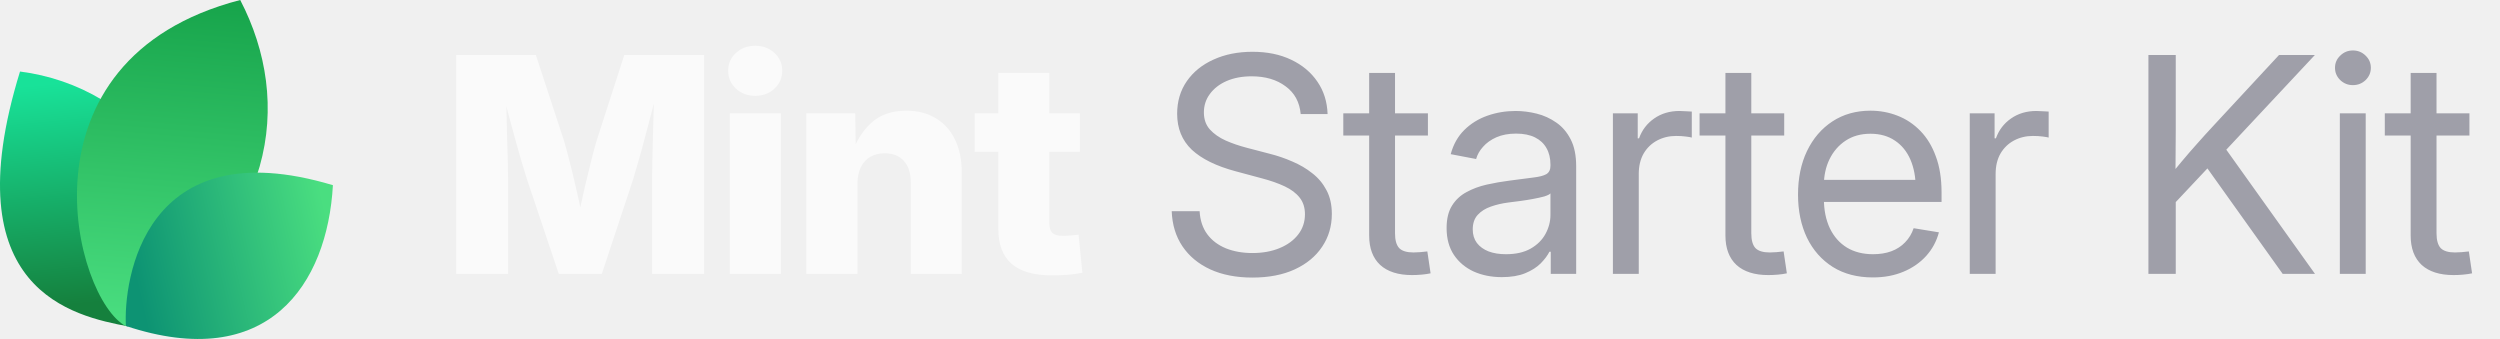
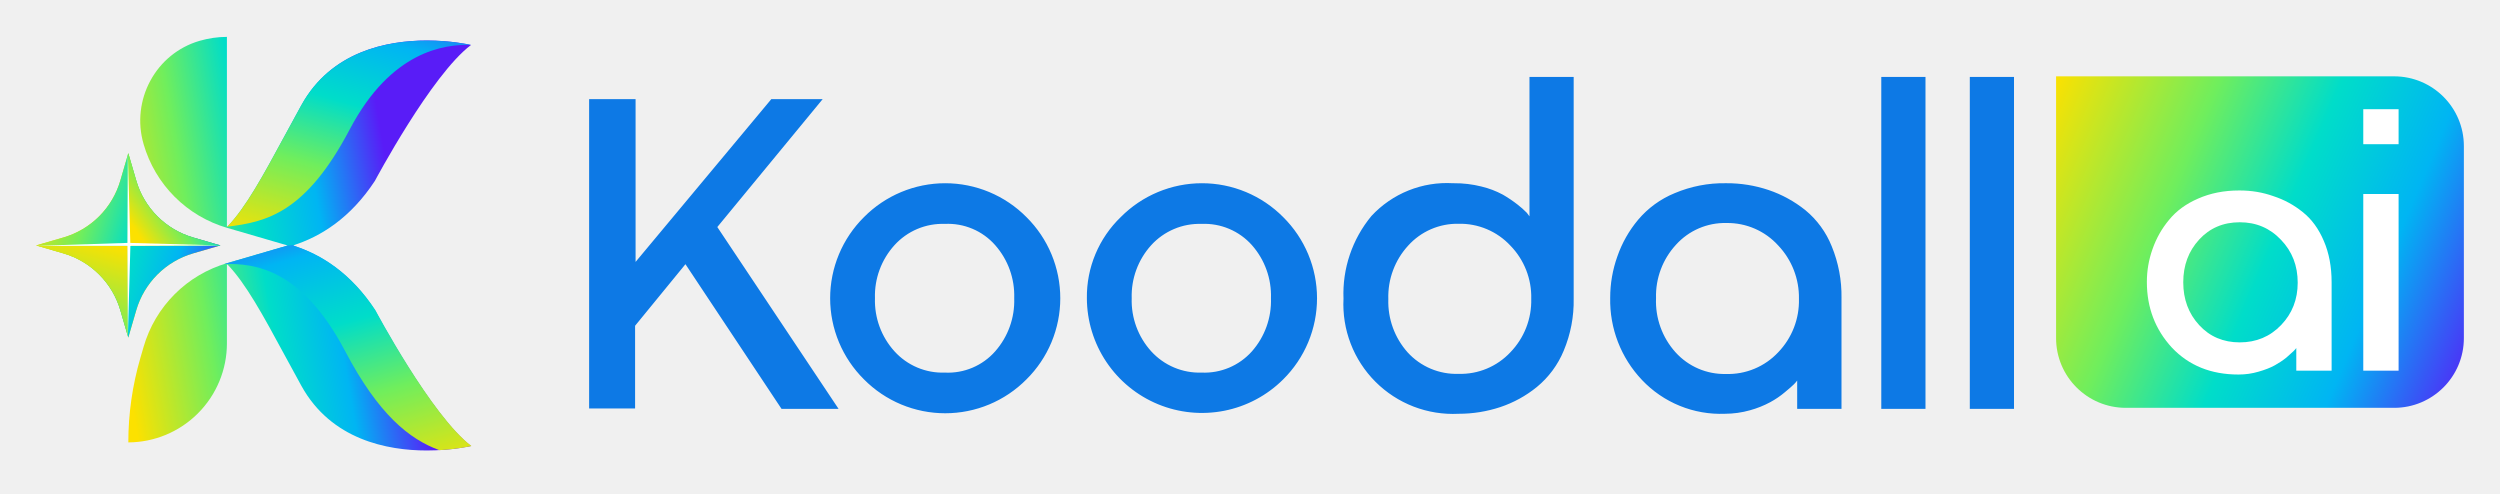
- <svg xmlns="http://www.w3.org/2000/svg" width="177" height="24" viewBox="0 0 177 24" fill="none">
-   <path d="M9.061 23.108C5.268 22.377 -3.391 20.627 1.417 5.064C9.634 6.099 16.973 14.064 9.061 23.108Z" fill="url(#paint0_linear_17557_2145)" />
-   <path d="M8.919 23.094C5.276 21.222 0.784 4.209 17.007 0C20.757 7.193 19.621 16.545 8.919 23.094Z" fill="url(#paint1_linear_17557_2145)" />
-   <path d="M8.914 23.079C8.735 19.882 10.159 9.085 23.57 13.111C23.181 20.123 18.984 26.418 8.914 23.079Z" fill="url(#paint2_linear_17557_2145)" />
-   <path d="M32.301 19.392V3.894H37.938L39.925 9.948C40.036 10.315 40.164 10.787 40.31 11.362C40.462 11.938 40.611 12.552 40.757 13.204C40.91 13.855 41.048 14.483 41.173 15.086C41.305 15.682 41.412 16.192 41.495 16.615H40.695C40.771 16.192 40.871 15.682 40.996 15.086C41.128 14.49 41.267 13.866 41.412 13.214C41.565 12.562 41.714 11.948 41.86 11.373C42.005 10.79 42.133 10.315 42.244 9.948L44.2 3.894H49.848V19.392H46.166V12.704C46.166 12.357 46.173 11.917 46.187 11.383C46.2 10.849 46.214 10.27 46.228 9.646C46.249 9.022 46.266 8.391 46.28 7.753C46.301 7.115 46.311 6.519 46.311 5.964H46.623C46.485 6.561 46.332 7.181 46.166 7.826C45.999 8.471 45.833 9.102 45.666 9.719C45.507 10.336 45.351 10.901 45.198 11.414C45.053 11.928 44.928 12.357 44.824 12.704L42.608 19.392H39.561L37.314 12.704C37.203 12.357 37.072 11.928 36.919 11.414C36.773 10.901 36.614 10.34 36.441 9.729C36.274 9.112 36.104 8.481 35.931 7.836C35.764 7.192 35.608 6.567 35.463 5.964H35.827C35.834 6.512 35.844 7.105 35.858 7.743C35.872 8.374 35.886 9.005 35.9 9.636C35.92 10.26 35.938 10.839 35.952 11.373C35.965 11.907 35.972 12.351 35.972 12.704V19.392H32.301ZM51.668 19.392V8.024H55.288V19.392H51.668ZM53.468 6.786C52.927 6.786 52.473 6.616 52.105 6.276C51.738 5.93 51.554 5.507 51.554 5.007C51.554 4.508 51.738 4.088 52.105 3.749C52.473 3.409 52.927 3.239 53.468 3.239C54.009 3.239 54.463 3.409 54.83 3.749C55.198 4.082 55.382 4.501 55.382 5.007C55.382 5.507 55.198 5.93 54.83 6.276C54.463 6.616 54.009 6.786 53.468 6.786ZM60.708 13.027V19.392H57.088V8.024H60.551L60.593 10.967H60.281C60.593 10.024 61.061 9.268 61.685 8.7C62.309 8.124 63.138 7.836 64.171 7.836C64.975 7.836 65.672 8.017 66.262 8.377C66.851 8.731 67.302 9.234 67.614 9.885C67.933 10.537 68.092 11.307 68.092 12.194V19.392H64.483V12.912C64.483 12.26 64.32 11.754 63.994 11.394C63.675 11.033 63.221 10.853 62.632 10.853C62.25 10.853 61.914 10.936 61.623 11.102C61.332 11.269 61.106 11.515 60.947 11.841C60.787 12.16 60.708 12.555 60.708 13.027ZM76.456 8.024V10.749H69.008V8.024H76.456ZM70.683 5.163H74.292V15.783C74.292 16.102 74.361 16.334 74.5 16.48C74.646 16.625 74.899 16.698 75.259 16.698C75.405 16.698 75.596 16.688 75.831 16.667C76.074 16.646 76.251 16.629 76.362 16.615L76.632 19.309C76.313 19.378 75.963 19.427 75.582 19.455C75.207 19.482 74.836 19.496 74.469 19.496C73.2 19.496 72.25 19.222 71.619 18.674C70.995 18.127 70.683 17.308 70.683 16.22V5.163Z" fill="#FAFAFA" />
-   <path d="M88.667 19.652C87.523 19.652 86.528 19.458 85.682 19.07C84.843 18.681 84.188 18.137 83.716 17.437C83.245 16.736 82.992 15.908 82.957 14.951H84.933C84.968 15.596 85.148 16.14 85.474 16.584C85.8 17.021 86.24 17.354 86.795 17.582C87.35 17.804 87.974 17.915 88.667 17.915C89.388 17.915 90.026 17.801 90.581 17.572C91.143 17.343 91.583 17.024 91.902 16.615C92.228 16.199 92.391 15.717 92.391 15.169C92.391 14.698 92.266 14.306 92.017 13.994C91.767 13.675 91.413 13.408 90.956 13.193C90.498 12.978 89.954 12.787 89.323 12.621L87.502 12.132C86.123 11.765 85.082 11.255 84.382 10.603C83.689 9.944 83.342 9.095 83.342 8.055C83.342 7.174 83.571 6.404 84.028 5.746C84.486 5.087 85.117 4.577 85.921 4.217C86.726 3.849 87.645 3.666 88.678 3.666C89.718 3.666 90.63 3.853 91.413 4.227C92.204 4.602 92.824 5.122 93.275 5.787C93.726 6.446 93.965 7.209 93.993 8.076H92.089C92.013 7.23 91.656 6.574 91.018 6.11C90.387 5.638 89.586 5.403 88.615 5.403C87.95 5.403 87.36 5.513 86.847 5.735C86.341 5.957 85.946 6.262 85.661 6.651C85.377 7.032 85.235 7.469 85.235 7.961C85.235 8.447 85.377 8.849 85.661 9.168C85.946 9.48 86.317 9.74 86.774 9.948C87.232 10.149 87.724 10.319 88.251 10.457L89.884 10.884C90.439 11.023 90.977 11.206 91.496 11.435C92.023 11.657 92.495 11.934 92.911 12.267C93.334 12.593 93.67 12.995 93.92 13.474C94.17 13.945 94.294 14.504 94.294 15.149C94.294 16.015 94.066 16.788 93.608 17.468C93.157 18.148 92.512 18.681 91.673 19.07C90.834 19.458 89.832 19.652 88.667 19.652ZM101.097 8.024V9.594H95.106V8.024H101.097ZM96.937 5.163H98.767V16.521C98.767 17 98.865 17.347 99.059 17.562C99.26 17.77 99.6 17.874 100.078 17.874C100.21 17.874 100.366 17.867 100.546 17.853C100.733 17.832 100.903 17.815 101.056 17.801L101.285 19.351C101.097 19.392 100.886 19.423 100.65 19.444C100.414 19.465 100.189 19.475 99.974 19.475C98.996 19.475 98.244 19.236 97.717 18.758C97.197 18.272 96.937 17.579 96.937 16.677V5.163ZM106.33 19.621C105.595 19.621 104.932 19.489 104.343 19.226C103.754 18.955 103.285 18.564 102.939 18.05C102.592 17.53 102.419 16.896 102.419 16.147C102.419 15.495 102.547 14.965 102.804 14.556C103.06 14.146 103.403 13.828 103.833 13.599C104.263 13.363 104.742 13.186 105.269 13.068C105.796 12.95 106.333 12.857 106.881 12.787C107.574 12.69 108.132 12.617 108.555 12.569C108.978 12.52 109.287 12.441 109.481 12.33C109.675 12.212 109.772 12.014 109.772 11.737V11.654C109.772 11.203 109.679 10.815 109.492 10.489C109.311 10.163 109.041 9.91 108.68 9.729C108.32 9.549 107.872 9.459 107.338 9.459C106.805 9.459 106.34 9.546 105.945 9.719C105.556 9.892 105.241 10.118 104.998 10.395C104.755 10.665 104.593 10.953 104.509 11.258L102.71 10.915C102.897 10.222 103.22 9.65 103.677 9.199C104.135 8.748 104.679 8.412 105.31 8.19C105.941 7.968 106.607 7.857 107.307 7.857C107.8 7.857 108.295 7.92 108.795 8.044C109.301 8.169 109.765 8.381 110.188 8.679C110.611 8.97 110.951 9.369 111.208 9.875C111.464 10.374 111.593 11.005 111.593 11.768V19.392H109.793V17.822H109.7C109.568 18.085 109.363 18.359 109.086 18.643C108.809 18.921 108.444 19.153 107.994 19.34C107.543 19.527 106.988 19.621 106.33 19.621ZM106.621 17.998C107.321 17.998 107.904 17.867 108.368 17.603C108.84 17.333 109.19 16.986 109.419 16.563C109.654 16.133 109.772 15.682 109.772 15.211V13.692C109.703 13.769 109.554 13.841 109.325 13.911C109.096 13.973 108.829 14.032 108.524 14.088C108.226 14.143 107.921 14.192 107.609 14.233C107.304 14.275 107.033 14.309 106.798 14.337C106.354 14.393 105.938 14.49 105.549 14.628C105.168 14.76 104.86 14.954 104.624 15.211C104.388 15.467 104.27 15.811 104.27 16.241C104.27 16.615 104.367 16.934 104.561 17.198C104.762 17.461 105.04 17.662 105.393 17.801C105.747 17.933 106.156 17.998 106.621 17.998ZM114.193 19.392V8.024H115.951V9.792H116.045C116.253 9.209 116.61 8.741 117.116 8.388C117.622 8.034 118.219 7.857 118.905 7.857C119.058 7.857 119.217 7.864 119.384 7.878C119.55 7.885 119.682 7.892 119.779 7.899V9.74C119.716 9.719 119.578 9.695 119.363 9.667C119.155 9.639 118.922 9.625 118.666 9.625C118.174 9.625 117.726 9.733 117.324 9.948C116.922 10.163 116.603 10.471 116.367 10.874C116.138 11.276 116.024 11.758 116.024 12.319V19.392H114.193ZM126.322 8.024V9.594H120.33V8.024H126.322ZM122.161 5.163H123.992V16.521C123.992 17 124.089 17.347 124.283 17.562C124.484 17.77 124.824 17.874 125.302 17.874C125.434 17.874 125.59 17.867 125.77 17.853C125.958 17.832 126.127 17.815 126.28 17.801L126.509 19.351C126.322 19.392 126.11 19.423 125.874 19.444C125.639 19.465 125.413 19.475 125.198 19.475C124.221 19.475 123.468 19.236 122.941 18.758C122.421 18.272 122.161 17.579 122.161 16.677V5.163ZM132.604 19.642C131.502 19.642 130.555 19.396 129.765 18.903C128.974 18.404 128.364 17.714 127.934 16.834C127.511 15.946 127.3 14.927 127.3 13.775C127.3 12.611 127.511 11.584 127.934 10.697C128.364 9.802 128.964 9.102 129.734 8.596C130.51 8.089 131.408 7.836 132.428 7.836C133.1 7.836 133.738 7.954 134.341 8.19C134.952 8.426 135.489 8.783 135.954 9.261C136.425 9.74 136.793 10.343 137.056 11.071C137.327 11.792 137.462 12.645 137.462 13.63V14.296H128.433V12.735H136.463L135.631 13.297C135.631 12.541 135.506 11.876 135.257 11.3C135.007 10.725 134.643 10.277 134.165 9.958C133.686 9.632 133.107 9.469 132.428 9.469C131.748 9.469 131.162 9.632 130.67 9.958C130.177 10.284 129.796 10.725 129.526 11.279C129.262 11.827 129.13 12.441 129.13 13.12V14.046C129.13 14.864 129.273 15.572 129.557 16.168C129.841 16.757 130.243 17.211 130.763 17.53C131.283 17.842 131.901 17.998 132.615 17.998C133.093 17.998 133.523 17.929 133.905 17.79C134.293 17.645 134.619 17.433 134.882 17.156C135.153 16.879 135.354 16.546 135.486 16.157L137.275 16.449C137.108 17.08 136.81 17.634 136.38 18.113C135.95 18.591 135.413 18.966 134.768 19.236C134.123 19.507 133.402 19.642 132.604 19.642ZM139.459 19.392V8.024H141.217V9.792H141.311C141.519 9.209 141.876 8.741 142.382 8.388C142.888 8.034 143.485 7.857 144.171 7.857C144.324 7.857 144.483 7.864 144.649 7.878C144.816 7.885 144.948 7.892 145.045 7.899V9.74C144.982 9.719 144.844 9.695 144.629 9.667C144.421 9.639 144.188 9.625 143.932 9.625C143.439 9.625 142.992 9.733 142.59 9.948C142.188 10.163 141.869 10.471 141.633 10.874C141.404 11.276 141.29 11.758 141.29 12.319V19.392H139.459ZM153.429 14.961V12.715C153.783 12.257 154.136 11.82 154.49 11.404C154.844 10.981 155.204 10.565 155.572 10.156C155.939 9.74 156.314 9.327 156.695 8.918L161.355 3.894H163.893L157.277 10.967H157.184L153.429 14.961ZM152.108 19.392V3.894H154.043V9.241L154.022 12.559L154.043 13.505V19.392H152.108ZM161.615 19.392L155.967 11.477L157.173 9.969L163.903 19.392H161.615ZM165.661 19.392V8.024H167.492V19.392H165.661ZM166.587 6.027C166.24 6.027 165.942 5.909 165.692 5.673C165.443 5.43 165.318 5.139 165.318 4.799C165.318 4.459 165.443 4.172 165.692 3.936C165.942 3.693 166.24 3.572 166.587 3.572C166.934 3.572 167.232 3.693 167.482 3.936C167.731 4.172 167.856 4.459 167.856 4.799C167.856 5.139 167.731 5.43 167.482 5.673C167.232 5.909 166.934 6.027 166.587 6.027ZM174.836 8.024V9.594H168.844V8.024H174.836ZM170.675 5.163H172.506V16.521C172.506 17 172.603 17.347 172.797 17.562C172.998 17.77 173.338 17.874 173.816 17.874C173.948 17.874 174.104 17.867 174.284 17.853C174.472 17.832 174.641 17.815 174.794 17.801L175.023 19.351C174.836 19.392 174.624 19.423 174.388 19.444C174.153 19.465 173.927 19.475 173.712 19.475C172.735 19.475 171.982 19.236 171.455 18.758C170.935 18.272 170.675 17.579 170.675 16.677V5.163Z" fill="#9F9FA9" />
-   <defs>
-     <linearGradient id="paint0_linear_17557_2145" x1="3.776" y1="5.916" x2="5.232" y2="21.559" gradientUnits="userSpaceOnUse">
-       <stop stop-color="#18E299" />
-       <stop offset="1" stop-color="#15803D" />
-     </linearGradient>
-     <linearGradient id="paint1_linear_17557_2145" x1="12.171" y1="-0.718" x2="10.19" y2="22.983" gradientUnits="userSpaceOnUse">
-       <stop stop-color="#16A34A" />
-       <stop offset="1" stop-color="#4ADE80" />
-     </linearGradient>
-     <linearGradient id="paint2_linear_17557_2145" x1="23.133" y1="15.353" x2="9.338" y2="18.52" gradientUnits="userSpaceOnUse">
-       <stop stop-color="#4ADE80" />
-       <stop offset="1" stop-color="#0D9373" />
-     </linearGradient>
+ <svg xmlns="http://www.w3.org/2000/svg" viewBox="310.01 418.777 770.088 152.103" id="svg2" version="1.1" style="max-height: 500px" width="770.088" height="152.103">
+   <defs id="defs6">
+     <clipPath id="clipPath16" clipPathUnits="userSpaceOnUse">
+       <path id="path14" d="m 260.306,384.961 c -0.909,-3.12 -2.589,-5.958 -4.886,-8.256 v 0 c -2.297,-2.297 -5.136,-3.977 -8.255,-4.886 v 0 l -6.312,-1.839 6.312,-1.839 c 3.119,-0.908 5.958,-2.589 8.255,-4.886 v 0 c 2.297,-2.297 3.978,-5.136 4.886,-8.254 v 0 l 1.839,-6.313 1.839,6.313 c 0.908,3.118 2.589,5.957 4.886,8.254 v 0 c 2.296,2.297 5.136,3.978 8.254,4.886 v 0 l 6.313,1.839 -6.313,1.839 c -3.118,0.909 -5.958,2.589 -8.254,4.886 v 0 c -2.297,2.298 -3.977,5.136 -4.886,8.256 v 0 l -1.839,6.311 z" />
+     </clipPath>
+     <linearGradient id="linearGradient46" spreadMethod="pad" gradientTransform="matrix(52.58242,-14.7595,14.7595,52.58242,236.434,377.1971)" gradientUnits="userSpaceOnUse" y2="0" x2="1" y1="0" x1="0">
+       <stop id="stop34" offset="0" style="stop-opacity:1;stop-color:#fce100" />
+       <stop id="stop36" offset="0.286" style="stop-opacity:1;stop-color:#6fee5d" />
+       <stop id="stop38" offset="0.498" style="stop-opacity:1;stop-color:#00ddc9" />
+       <stop id="stop40" offset="0.708" style="stop-opacity:1;stop-color:#00b5f3" />
+       <stop id="stop42" offset="0.952" style="stop-opacity:1;stop-color:#591cf7" />
+       <stop id="stop44" offset="1" style="stop-opacity:1;stop-color:#591cf7" />
+     </linearGradient>
+     <linearGradient id="linearGradient74" spreadMethod="pad" gradientTransform="matrix(25.8524,17.5519,-17.5519,25.8524,262.3913,375.4912)" gradientUnits="userSpaceOnUse" y2="0" x2="1" y1="0" x1="0">
+       <stop id="stop62" offset="0" style="stop-opacity:1;stop-color:#fce100" />
+       <stop id="stop64" offset="0.286" style="stop-opacity:1;stop-color:#6fee5d" />
+       <stop id="stop66" offset="0.498" style="stop-opacity:1;stop-color:#00ddc9" />
+       <stop id="stop68" offset="0.708" style="stop-opacity:1;stop-color:#00b5f3" />
+       <stop id="stop70" offset="0.952" style="stop-opacity:1;stop-color:#591cf7" />
+       <stop id="stop72" offset="1" style="stop-opacity:1;stop-color:#591cf7" />
+     </linearGradient>
+     <linearGradient id="linearGradient104" spreadMethod="pad" gradientTransform="matrix(-20.9283,-73.8716,73.8716,-20.9283,254.4819,372.0251)" gradientUnits="userSpaceOnUse" y2="0" x2="1" y1="0" x1="0">
+       <stop id="stop90" offset="0" style="stop-opacity:1;stop-color:#fce100" />
+       <stop id="stop92" offset="0.008" style="stop-opacity:1;stop-color:#fce100" />
+       <stop id="stop94" offset="0.286" style="stop-opacity:1;stop-color:#6fee5d" />
+       <stop id="stop96" offset="0.498" style="stop-opacity:1;stop-color:#00ddc9" />
+       <stop id="stop98" offset="0.708" style="stop-opacity:1;stop-color:#00b5f3" />
+       <stop id="stop100" offset="0.952" style="stop-opacity:1;stop-color:#591cf7" />
+       <stop id="stop102" offset="1" style="stop-opacity:1;stop-color:#591cf7" />
+     </linearGradient>
+     <clipPath id="clipPath114" clipPathUnits="userSpaceOnUse">
+       <path id="path112" d="m 260.306,384.961 c -0.909,-3.12 -2.589,-5.958 -4.886,-8.256 v 0 c -2.297,-2.297 -5.136,-3.977 -8.255,-4.886 v 0 l -6.312,-1.839 6.312,-1.839 c 3.119,-0.908 5.958,-2.589 8.255,-4.886 v 0 c 2.297,-2.297 3.978,-5.136 4.886,-8.254 v 0 l 1.839,-6.313 1.839,6.313 c 0.908,3.118 2.589,5.957 4.886,8.254 v 0 c 2.296,2.297 5.136,3.978 8.254,4.886 v 0 l 6.313,1.839 -6.313,1.839 c -3.118,0.909 -5.958,2.589 -8.254,4.886 v 0 c -2.297,2.298 -3.977,5.136 -4.886,8.256 v 0 l -1.839,6.311 z" />
+     </clipPath>
+     <linearGradient id="linearGradient156" spreadMethod="pad" gradientTransform="matrix(69.59759,11.9951,-11.9951,69.59759,258.226,361.5869)" gradientUnits="userSpaceOnUse" y2="0" x2="1" y1="0" x1="0">
+       <stop id="stop144" offset="0" style="stop-opacity:1;stop-color:#fce100" />
+       <stop id="stop146" offset="0.286" style="stop-opacity:1;stop-color:#6fee5d" />
+       <stop id="stop148" offset="0.498" style="stop-opacity:1;stop-color:#00ddc9" />
+       <stop id="stop150" offset="0.708" style="stop-opacity:1;stop-color:#00b5f3" />
+       <stop id="stop152" offset="0.952" style="stop-opacity:1;stop-color:#591cf7" />
+       <stop id="stop154" offset="1" style="stop-opacity:1;stop-color:#591cf7" />
+     </linearGradient>
+     <linearGradient id="linearGradient184" spreadMethod="pad" gradientTransform="matrix(20.41721,71.93422,-71.93422,20.41721,304.9393,366.4872)" gradientUnits="userSpaceOnUse" y2="0" x2="1" y1="0" x1="0">
+       <stop id="stop172" offset="0" style="stop-opacity:1;stop-color:#fce100" />
+       <stop id="stop174" offset="0.286" style="stop-opacity:1;stop-color:#6fee5d" />
+       <stop id="stop176" offset="0.498" style="stop-opacity:1;stop-color:#00ddc9" />
+       <stop id="stop178" offset="0.708" style="stop-opacity:1;stop-color:#00b5f3" />
+       <stop id="stop180" offset="0.952" style="stop-opacity:1;stop-color:#591cf7" />
+       <stop id="stop182" offset="1" style="stop-opacity:1;stop-color:#591cf7" />
+     </linearGradient>
+     <clipPath id="clipPath194" clipPathUnits="userSpaceOnUse">
+       <path id="path192" d="m 285.017,418.159 c -2.154,0 -4.298,-0.305 -6.368,-0.905 v 0 c -10.173,-2.943 -15.928,-13.709 -12.967,-23.877 v 0 c 1.327,-4.599 3.799,-8.786 7.184,-12.172 v 0 c 3.385,-3.385 7.571,-5.857 12.17,-7.186 v 0 10e-4 c 0.005,-10e-4 0.008,-0.002 0.013,-0.003 v 0 l 13.921,-4.057 -2.69,-0.783 c 2.449,-0.372 4.921,-0.541 7.389,-0.508 v 0 c -1.149,0.507 -2.296,0.934 -3.432,1.291 v 0 c 3.918,1.234 7.965,3.295 11.788,6.603 v 0 l -12.927,20.27 c -0.29,-0.536 -0.577,-1.067 -0.861,-1.592 v 0 c -4.949,-9.142 -8.936,-16.507 -13.201,-20.919 v 0 43.837 c -0.006,0 -0.012,0 -0.019,0" />
+     </clipPath>
+     <linearGradient id="linearGradient214" spreadMethod="pad" gradientTransform="matrix(19.26278,14.21313,-14.21313,19.26278,271.1422,381.2458)" gradientUnits="userSpaceOnUse" y2="0" x2="1" y1="0" x1="0">
+       <stop id="stop204" offset="0" style="stop-opacity:0.4;stop-color:#ffffff" />
+       <stop id="stop206" offset="0.028" style="stop-opacity:0.4;stop-color:#ffffff" />
+       <stop id="stop208" offset="0.321" style="stop-opacity:0;stop-color:#ffffff" />
+       <stop id="stop210" offset="0.805" style="stop-opacity:0;stop-color:#ffffff" />
+       <stop id="stop212" offset="1" style="stop-opacity:0;stop-color:#ffffff" />
+     </linearGradient>
+     <mask id="mask216" height="1" width="1" y="0" x="0" maskUnits="userSpaceOnUse">
+       <g id="g226">
+         <g id="g224">
+           <g id="g222">
+             <g id="g220">
+               <path id="path218" style="fill:url(#linearGradient214);stroke:none" d="M -32768,32767 H 32767 V -32768 H -32768 Z" />
+             </g>
+           </g>
+         </g>
+       </g>
+     </mask>
+     <linearGradient id="linearGradient242" spreadMethod="pad" gradientTransform="matrix(19.26278,14.21313,-14.21313,19.26278,271.1422,381.2458)" gradientUnits="userSpaceOnUse" y2="0" x2="1" y1="0" x1="0">
+       <stop id="stop232" offset="0" style="stop-opacity:1;stop-color:#000000" />
+       <stop id="stop234" offset="0.028" style="stop-opacity:1;stop-color:#000000" />
+       <stop id="stop236" offset="0.321" style="stop-opacity:1;stop-color:#000000" />
+       <stop id="stop238" offset="0.805" style="stop-opacity:1;stop-color:#000000" />
+       <stop id="stop240" offset="1" style="stop-opacity:1;stop-color:#000000" />
+     </linearGradient>
+     <clipPath id="clipPath252" clipPathUnits="userSpaceOnUse">
+       <path id="path250" d="m 292.869,368.184 -7.82,-2.277 -0.012,-0.004 v 0.002 c -4.599,-1.329 -8.786,-3.802 -12.17,-7.187 v 0 c -0.073,-0.072 -0.145,-0.145 -0.217,-0.219 v 0 c -1.74,-1.857 -3.275,-3.957 -4.552,-6.284 v 0 c -0.501,-0.909 -0.97,-1.834 -1.407,-2.772 v 0 c -0.387,-0.944 -0.724,-1.911 -1.009,-2.897 v 0 l -0.745,-2.565 c -1.213,-4.163 -2.033,-8.424 -2.453,-12.729 v 0 c -0.006,-0.299 -0.009,-0.598 -0.009,-0.898 v 0 c 10e-4,-1.969 0.13,-3.93 0.385,-5.871 v 0 c 2.764,0.086 5.493,0.672 8.052,1.732 v 0 c 2.776,1.15 5.299,2.836 7.424,4.962 v 0 c 2.125,2.125 3.81,4.648 4.961,7.425 v 0 c 1.149,2.776 1.741,5.752 1.74,8.757 v 0 18.241 c 4.264,-4.407 8.247,-11.763 13.187,-20.887 v 0 c 0.698,-1.288 1.414,-2.612 2.153,-3.967 v 0 l 16.953,16.953 c -1.367,1.781 -2.792,3.345 -4.256,4.716 v 0 c -1.082,0.76 -2.205,1.46 -3.366,2.099 v 0 c -4.624,2.551 -9.622,3.755 -14.557,3.755 v 0 c -0.763,10e-4 -1.524,-0.028 -2.282,-0.085" />
+     </clipPath>
+     <linearGradient id="linearGradient272" spreadMethod="pad" gradientTransform="matrix(13.7726,-22.6112,22.6112,13.7726,275.1472,362.7652)" gradientUnits="userSpaceOnUse" y2="0" x2="1" y1="0" x1="0">
+       <stop id="stop262" offset="0" style="stop-opacity:0.4;stop-color:#ffffff" />
+       <stop id="stop264" offset="0.028" style="stop-opacity:0.4;stop-color:#ffffff" />
+       <stop id="stop266" offset="0.321" style="stop-opacity:0;stop-color:#ffffff" />
+       <stop id="stop268" offset="0.805" style="stop-opacity:0;stop-color:#ffffff" />
+       <stop id="stop270" offset="1" style="stop-opacity:0;stop-color:#ffffff" />
+     </linearGradient>
+     <mask id="mask274" height="1" width="1" y="0" x="0" maskUnits="userSpaceOnUse">
+       <g id="g284">
+         <g id="g282">
+           <g id="g280">
+             <g id="g278">
+               <path id="path276" style="fill:url(#linearGradient272);stroke:none" d="M -32768,32767 H 32767 V -32768 H -32768 Z" />
+             </g>
+           </g>
+         </g>
+       </g>
+     </mask>
+     <linearGradient id="linearGradient300" spreadMethod="pad" gradientTransform="matrix(13.7726,-22.6112,22.6112,13.7726,275.1472,362.7652)" gradientUnits="userSpaceOnUse" y2="0" x2="1" y1="0" x1="0">
+       <stop id="stop290" offset="0" style="stop-opacity:1;stop-color:#000000" />
+       <stop id="stop292" offset="0.028" style="stop-opacity:1;stop-color:#000000" />
+       <stop id="stop294" offset="0.321" style="stop-opacity:1;stop-color:#000000" />
+       <stop id="stop296" offset="0.805" style="stop-opacity:1;stop-color:#000000" />
+       <stop id="stop298" offset="1" style="stop-opacity:1;stop-color:#000000" />
+     </linearGradient>
+     <linearGradient id="linearGradient328" spreadMethod="pad" gradientTransform="matrix(-22.599,79.58,-79.58,-22.599,322.388,312.2256)" gradientUnits="userSpaceOnUse" y2="0" x2="1" y1="0" x1="0">
+       <stop id="stop316" offset="0" style="stop-opacity:1;stop-color:#fce100" />
+       <stop id="stop318" offset="0.286" style="stop-opacity:1;stop-color:#6fee5d" />
+       <stop id="stop320" offset="0.498" style="stop-opacity:1;stop-color:#00ddc9" />
+       <stop id="stop322" offset="0.708" style="stop-opacity:1;stop-color:#00b5f3" />
+       <stop id="stop324" offset="0.952" style="stop-opacity:1;stop-color:#591cf7" />
+       <stop id="stop326" offset="1" style="stop-opacity:1;stop-color:#591cf7" />
+     </linearGradient>
+     <clipPath id="clipPath338" clipPathUnits="userSpaceOnUse">
+       <path id="path336" d="M 0,740.761 H 1042.579 V 0 H 0 Z" />
+     </clipPath>
+     <linearGradient id="linearGradient366" spreadMethod="pad" gradientTransform="matrix(113.204,-48.05011,48.05011,113.204,700.936,393.5372)" gradientUnits="userSpaceOnUse" y2="0" x2="1" y1="0" x1="0">
+       <stop id="stop354" offset="0" style="stop-opacity:1;stop-color:#fce100" />
+       <stop id="stop356" offset="0.286" style="stop-opacity:1;stop-color:#6fee5d" />
+       <stop id="stop358" offset="0.498" style="stop-opacity:1;stop-color:#00ddc9" />
+       <stop id="stop360" offset="0.708" style="stop-opacity:1;stop-color:#00b5f3" />
+       <stop id="stop362" offset="0.952" style="stop-opacity:1;stop-color:#591cf7" />
+       <stop id="stop364" offset="1" style="stop-opacity:1;stop-color:#591cf7" />
+     </linearGradient>
+     <clipPath id="clipPath376" clipPathUnits="userSpaceOnUse">
+       <path id="path374" d="M 0,740.761 H 1042.579 V 0 H 0 Z" />
+     </clipPath>
  </defs>
+   <g transform="matrix(1.333333,0,0,-1.333333,0,987.6813)" id="g8">
+     <g id="g10">
+       <g clip-path="url(#clipPath16)" id="g12">
+         <g transform="translate(262.1449,348.6884)" id="g18">
+           <path id="path20" style="fill:#efd900;fill-opacity:1;fill-rule:nonzero;stroke:none" d="m 0,0 -1.839,6.312 c -0.908,3.119 -2.589,5.958 -4.886,8.255 -2.297,2.297 -5.136,3.978 -8.255,4.886 l -6.312,1.839 6.312,1.838 c 3.119,0.909 5.958,2.59 8.255,4.887 2.297,2.297 3.978,5.136 4.886,8.255 L 0,42.584 1.839,36.272 C 2.747,33.153 4.428,30.314 6.725,28.017 9.022,25.72 11.861,24.039 14.98,23.13 L 21.292,21.292 14.98,19.453 C 11.861,18.545 9.022,16.864 6.725,14.567 4.427,12.27 2.747,9.431 1.839,6.312 Z" />
+         </g>
+       </g>
+     </g>
+     <g id="g22">
+       <g id="g24">
+         <g id="g30">
+           <g id="g32">
+             <path id="path48" style="fill:url(#linearGradient46);stroke:none" d="m 260.306,384.961 c -0.909,-3.12 -2.589,-5.958 -4.886,-8.256 v 0 c -2.297,-2.297 -5.136,-3.977 -8.255,-4.886 v 0 l -6.312,-1.839 6.312,-1.839 c 3.119,-0.908 5.958,-2.589 8.255,-4.886 v 0 c 2.297,-2.297 3.978,-5.136 4.886,-8.254 v 0 l 1.839,-6.313 1.839,6.313 c 0.908,3.118 2.589,5.957 4.886,8.254 v 0 c 2.296,2.297 5.136,3.978 8.254,4.886 v 0 l 6.313,1.839 -6.313,1.839 c -3.118,0.909 -5.958,2.589 -8.254,4.886 v 0 c -2.297,2.298 -3.977,5.136 -4.886,8.256 v 0 l -1.839,6.311 z" />
+           </g>
+         </g>
+       </g>
+     </g>
+     <g id="g50">
+       <g id="g52">
+         <g id="g58">
+           <g id="g60">
+             <path id="path76" style="fill:url(#linearGradient74);stroke:none" d="m 262.048,390.942 v -21.058 h 21.058 l 0.331,0.096 -6.313,1.839 c -3.118,0.909 -5.958,2.589 -8.254,4.886 v 0 c -2.297,2.298 -3.977,5.136 -4.886,8.256 v 0 l -1.839,6.311 z" />
+           </g>
+         </g>
+       </g>
+     </g>
+     <g id="g78">
+       <g id="g80">
+         <g id="g86">
+           <g id="g88">
+             <path id="path106" style="fill:url(#linearGradient104);stroke:none" d="m 241.192,369.881 5.973,-1.74 c 3.119,-0.908 5.958,-2.589 8.255,-4.886 v 0 c 2.297,-2.297 3.978,-5.136 4.886,-8.254 v 0 l 1.742,-5.982 v 20.862 z" />
+           </g>
+         </g>
+       </g>
+     </g>
+     <g id="g108">
+       <g clip-path="url(#clipPath114)" id="g110">
+         <g transform="translate(240.853,369.8821)" id="g116">
+           <path id="path118" style="fill:#ffffff;fill-opacity:1;fill-rule:nonzero;stroke:none" d="m 0,0 h 21.194 l 0.098,0.687 z" />
+         </g>
+         <g transform="translate(283.2397,369.9796)" id="g120">
+           <path id="path122" style="fill:#ffffff;fill-opacity:1;fill-rule:nonzero;stroke:none" d="M 0,0 -20.997,0.589 V -0.098 Z" />
+         </g>
+         <g transform="translate(262.0455,391.0768)" id="g124">
+           <path id="path126" style="fill:#ffffff;fill-opacity:1;fill-rule:nonzero;stroke:none" d="M 0,0 -0.098,-21.194 H 0.589 Z" />
+         </g>
+         <g transform="translate(262.0488,348.7877)" id="g128">
+           <path id="path130" style="fill:#ffffff;fill-opacity:1;fill-rule:nonzero;stroke:none" d="M 0,0 0.589,21.292 H -0.098 Z" />
+         </g>
+       </g>
+     </g>
+     <g id="g132">
+       <g id="g134">
+         <g id="g140">
+           <g id="g142">
+             <path id="path158" style="fill:url(#linearGradient156);stroke:none" d="m 278.649,417.254 c -10.173,-2.943 -15.928,-13.709 -12.967,-23.877 v 0 c 1.327,-4.599 3.799,-8.786 7.184,-12.172 v 0 c 3.385,-3.385 7.571,-5.857 12.17,-7.186 v 0 10e-4 c 0.005,-10e-4 0.008,-0.002 0.013,-0.003 v 0 l 13.921,-4.057 -13.921,-4.053 -0.012,-0.004 v 0.002 c -4.599,-1.329 -8.786,-3.802 -12.17,-7.187 v 0 c -3.385,-3.385 -5.857,-7.573 -7.185,-12.172 v 0 l -0.745,-2.565 c -1.846,-6.338 -2.784,-12.907 -2.783,-19.508 v 0 c 2.969,0.013 5.908,0.605 8.652,1.742 v 0 c 2.777,1.15 5.3,2.836 7.424,4.962 v 0 c 2.125,2.125 3.811,4.648 4.961,7.425 v 0 c 1.15,2.776 1.741,5.752 1.741,8.757 v 0 18.24 c 0.035,-0.036 0.07,-0.073 0.105,-0.11 v 0 0.111 c 4.264,-4.407 8.247,-11.763 13.187,-20.887 v 0 c 1.241,-2.292 2.542,-4.695 3.923,-7.19 v 0 c 6.88,-12.44 19.818,-14.91 28.963,-14.921 v 0 c 5.912,0.006 10.214,1.034 10.214,1.034 v 0 c -9.193,6.936 -22.197,31.379 -22.197,31.379 v 0 c -5.608,8.554 -12.48,12.895 -18.995,14.945 v 0 c 6.515,2.051 13.387,6.394 18.995,14.947 v 0 c 0,0 13.004,24.443 22.191,31.378 v 0 c 0,0 -4.299,1.028 -10.212,1.034 v 0 c -9.145,-0.01 -22.083,-2.478 -28.965,-14.918 v 0 c -1.374,-2.485 -2.67,-4.878 -3.904,-7.16 v 0 c -4.949,-9.142 -8.936,-16.507 -13.201,-20.919 v 0 0.11 c -0.035,-0.037 -0.07,-0.073 -0.105,-0.109 v 0 43.836 c -2.125,-0.008 -4.24,-0.313 -6.282,-0.905" />
+           </g>
+         </g>
+       </g>
+     </g>
+     <g id="g160">
+       <g id="g162">
+         <g id="g168">
+           <g id="g170">
+             <path id="path186" style="fill:url(#linearGradient184);stroke:none" d="m 302.141,402.401 c -1.374,-2.485 -2.67,-4.878 -3.904,-7.16 v 0 c -4.949,-9.142 -8.936,-16.507 -13.201,-20.919 v 0 0.132 c -0.043,-0.053 -0.086,-0.104 -0.128,-0.153 v 0 c 9.181,1.071 18.239,3.198 28.391,22.479 v 0 c 9.538,18.116 21.906,19.724 28.027,19.516 v 0 c -0.04,0.013 -0.081,0.026 -0.122,0.038 v 0 c -0.95,0.206 -4.888,0.985 -10.042,0.985 v 0 c -9.148,0 -22.125,-2.453 -29.021,-14.918" />
+           </g>
+         </g>
+       </g>
+     </g>
+     <g id="g188">
+       <g clip-path="url(#clipPath194)" id="g190">
+         <g id="g196">
+           <g id="g198" />
+           <g mask="url(#mask216)" id="g228">
+             <g id="g230">
+               <path id="path244" style="fill:url(#linearGradient242);stroke:none" d="m 285.017,418.159 c -2.154,0 -4.298,-0.305 -6.368,-0.905 v 0 c -10.173,-2.943 -15.928,-13.709 -12.967,-23.877 v 0 c 1.327,-4.599 3.799,-8.786 7.184,-12.172 v 0 c 3.385,-3.385 7.571,-5.857 12.17,-7.186 v 0 10e-4 c 0.005,-10e-4 0.008,-0.002 0.013,-0.003 v 0 l 13.921,-4.057 -2.69,-0.783 c 2.449,-0.372 4.921,-0.541 7.389,-0.508 v 0 c -1.149,0.507 -2.296,0.934 -3.432,1.291 v 0 c 3.918,1.234 7.965,3.295 11.788,6.603 v 0 l -12.927,20.27 c -0.29,-0.536 -0.577,-1.067 -0.861,-1.592 v 0 c -4.949,-9.142 -8.936,-16.507 -13.201,-20.919 v 0 43.837 c -0.006,0 -0.012,0 -0.019,0" />
+             </g>
+           </g>
+         </g>
+       </g>
+     </g>
+     <g id="g246">
+       <g clip-path="url(#clipPath252)" id="g248">
+         <g id="g254">
+           <g id="g256" />
+           <g mask="url(#mask274)" id="g286">
+             <g id="g288">
+               <path id="path302" style="fill:url(#linearGradient300);stroke:none" d="m 292.869,368.184 -7.82,-2.277 -0.012,-0.004 v 0.002 c -4.599,-1.329 -8.786,-3.802 -12.17,-7.187 v 0 c -0.073,-0.072 -0.145,-0.145 -0.217,-0.219 v 0 c -1.74,-1.857 -3.275,-3.957 -4.552,-6.284 v 0 c -0.501,-0.909 -0.97,-1.834 -1.407,-2.772 v 0 c -0.387,-0.944 -0.724,-1.911 -1.009,-2.897 v 0 l -0.745,-2.565 c -1.213,-4.163 -2.033,-8.424 -2.453,-12.729 v 0 c -0.006,-0.299 -0.009,-0.598 -0.009,-0.898 v 0 c 10e-4,-1.969 0.13,-3.93 0.385,-5.871 v 0 c 2.764,0.086 5.493,0.672 8.052,1.732 v 0 c 2.776,1.15 5.299,2.836 7.424,4.962 v 0 c 2.125,2.125 3.81,4.648 4.961,7.425 v 0 c 1.149,2.776 1.741,5.752 1.74,8.757 v 0 18.241 c 4.264,-4.407 8.247,-11.763 13.187,-20.887 v 0 c 0.698,-1.288 1.414,-2.612 2.153,-3.967 v 0 l 16.953,16.953 c -1.367,1.781 -2.792,3.345 -4.256,4.716 v 0 c -1.082,0.76 -2.205,1.46 -3.366,2.099 v 0 c -4.624,2.551 -9.622,3.755 -14.557,3.755 v 0 c -0.763,10e-4 -1.524,-0.028 -2.282,-0.085" />
+             </g>
+           </g>
+         </g>
+       </g>
+     </g>
+     <g id="g304">
+       <g id="g306">
+         <g id="g312">
+           <g id="g314">
+             <path id="path330" style="fill:url(#linearGradient328);stroke:none" d="m 298.936,369.95 -13.887,-4.043 -0.012,-0.004 v 0.002 c -0.241,-0.07 -0.481,-0.143 -0.72,-0.219 v 0 c 6.845,0.154 17.807,-0.889 27.96,-20.182 v 0 c 7.664,-14.562 14.764,-20.283 21.728,-22.824 v 0 c 4.43,0.24 7.425,0.956 7.425,0.956 v 0 c -9.194,6.936 -22.196,31.379 -22.196,31.379 v 0 c -5.609,8.554 -12.482,12.895 -18.997,14.945 v 0 c 0.147,0.047 0.294,0.094 0.441,0.143 v 0 c -0.574,-0.035 -1.155,-0.086 -1.742,-0.153" />
+           </g>
+         </g>
+       </g>
+     </g>
+     <g id="g332">
+       <g clip-path="url(#clipPath338)" id="g334">
+         <path id="path340" style="fill:#0d79e5;fill-opacity:1;fill-rule:evenodd;stroke:none" d="m 687.585,332.219 h 10.211 v 76.682 h -10.211 z m -20.451,76.682 h 10.211 v -76.682 h -10.211 z m -42.143,-34.977 c 2.008,0.863 4.179,1.284 6.364,1.233 2.247,0.037 4.475,-0.406 6.537,-1.299 2.062,-0.893 3.909,-2.215 5.419,-3.879 3.164,-3.329 4.889,-7.771 4.8,-12.363 0.056,-2.272 -0.339,-4.532 -1.163,-6.649 -0.824,-2.117 -2.06,-4.05 -3.637,-5.686 -1.541,-1.644 -3.415,-2.94 -5.497,-3.803 -2.081,-0.863 -4.323,-1.272 -6.575,-1.2 -2.185,-0.051 -4.356,0.37 -6.364,1.233 -2.008,0.863 -3.806,2.149 -5.272,3.77 -3.081,3.42 -4.7,7.91 -4.509,12.509 -0.137,4.568 1.524,9.007 4.625,12.363 1.466,1.621 3.265,2.907 5.272,3.771 m 16.109,8.855 c -3.14,1.055 -6.432,1.586 -9.745,1.57 h -0.145 c -4.054,0.066 -8.077,-0.717 -11.811,-2.298 -3.267,-1.333 -6.162,-3.44 -8.436,-6.138 -2.102,-2.506 -3.729,-5.375 -4.8,-8.465 -1.1,-3.071 -1.661,-6.309 -1.658,-9.571 -0.15,-7.041 2.484,-13.857 7.33,-18.967 2.452,-2.597 5.431,-4.639 8.738,-5.989 3.307,-1.349 6.864,-1.975 10.433,-1.836 1.967,0.005 3.925,0.279 5.818,0.815 1.616,0.444 3.178,1.069 4.654,1.862 1.202,0.647 2.333,1.417 3.375,2.298 1.008,0.834 1.707,1.444 2.094,1.832 0.276,0.27 0.529,0.562 0.757,0.873 v -6.545 h 10.24 v 25.57 c 0.07,4.118 -0.702,8.206 -2.27,12.014 -1.296,3.24 -3.387,6.101 -6.079,8.32 -2.538,2.037 -5.413,3.612 -8.495,4.655 m -124.622,-8.972 c 2.012,-0.851 3.81,-2.138 5.264,-3.77 2.972,-3.373 4.543,-7.754 4.392,-12.247 0.156,-4.503 -1.416,-8.894 -4.392,-12.276 -1.454,-1.632 -3.252,-2.92 -5.264,-3.77 -2.013,-0.85 -4.19,-1.242 -6.373,-1.146 -2.179,-0.072 -4.349,0.331 -6.358,1.18 -2.009,0.848 -3.809,2.123 -5.278,3.736 -3.037,3.353 -4.653,7.754 -4.509,12.276 -0.137,4.512 1.479,8.901 4.509,12.247 1.469,1.613 3.269,2.888 5.278,3.736 2.009,0.849 4.179,1.252 6.358,1.18 2.183,0.096 4.36,-0.296 6.373,-1.146 m -16.45,8.506 c -3.22,-1.343 -6.143,-3.31 -8.598,-5.789 -2.515,-2.423 -4.506,-5.335 -5.852,-8.557 -1.346,-3.222 -2.018,-6.685 -1.974,-10.177 0.015,-5.248 1.582,-10.374 4.505,-14.732 2.923,-4.359 7.07,-7.755 11.919,-9.762 4.849,-2.006 10.183,-2.532 15.331,-1.512 5.148,1.019 9.879,3.539 13.597,7.243 2.478,2.453 4.444,5.373 5.787,8.591 1.342,3.218 2.033,6.671 2.033,10.157 0,3.487 -0.691,6.939 -2.033,10.158 -1.343,3.218 -3.309,6.138 -5.787,8.591 -2.456,2.479 -5.378,4.446 -8.599,5.789 -3.22,1.342 -6.675,2.034 -10.164,2.034 -3.489,0 -6.944,-0.692 -10.165,-2.034 m -37.602,-12.276 c -1.445,1.642 -3.241,2.936 -5.256,3.787 -2.015,0.851 -4.195,1.237 -6.38,1.129 -2.18,0.078 -4.351,-0.322 -6.361,-1.171 -2.01,-0.85 -3.81,-2.128 -5.275,-3.745 -3.03,-3.346 -4.646,-7.735 -4.509,-12.247 -0.144,-4.522 1.472,-8.923 4.509,-12.276 1.465,-1.617 3.265,-2.895 5.275,-3.745 2.01,-0.849 4.181,-1.249 6.361,-1.171 2.185,-0.108 4.365,0.277 6.38,1.129 2.015,0.851 3.811,2.145 5.256,3.787 2.977,3.382 4.549,7.773 4.393,12.276 0.151,4.493 -1.42,8.874 -4.393,12.247 m -30.312,6.487 c 2.456,2.479 5.379,4.446 8.599,5.789 3.221,1.342 6.675,2.034 10.165,2.034 3.489,0 6.943,-0.692 10.164,-2.034 3.22,-1.343 6.143,-3.31 8.599,-5.789 2.478,-2.453 4.444,-5.373 5.787,-8.591 1.342,-3.219 2.033,-6.671 2.033,-10.158 0,-3.486 -0.691,-6.939 -2.033,-10.157 -1.343,-3.218 -3.309,-6.138 -5.787,-8.591 -2.456,-2.479 -5.379,-4.446 -8.599,-5.789 -3.221,-1.343 -6.675,-2.034 -10.164,-2.034 -3.49,0 -6.944,0.691 -10.165,2.034 -3.22,1.343 -6.143,3.31 -8.599,5.789 -2.477,2.453 -4.444,5.373 -5.786,8.591 -1.343,3.218 -2.034,6.671 -2.034,10.157 0,3.487 0.691,6.939 2.034,10.158 1.342,3.218 3.309,6.138 5.786,8.591 m -63.503,27.258 h 10.734 v -37.614 l 31.359,37.614 h 11.869 l -24.348,-29.556 28.014,-42.006 h -13.178 l -22.196,33.424 -11.636,-14.225 v -19.112 h -10.618 z m 200.868,-63.476 c 2.232,-0.063 4.451,0.348 6.512,1.206 2.06,0.857 3.916,2.142 5.445,3.769 1.586,1.636 2.831,3.572 3.66,5.695 0.829,2.123 1.226,4.39 1.169,6.668 0.058,2.27 -0.34,4.528 -1.169,6.641 -0.829,2.114 -2.074,4.04 -3.66,5.664 -1.527,1.633 -3.381,2.925 -5.441,3.793 -2.061,0.867 -4.281,1.289 -6.516,1.24 -2.186,0.043 -4.357,-0.384 -6.365,-1.252 -2.007,-0.868 -3.805,-2.158 -5.271,-3.781 -3.09,-3.361 -4.74,-7.8 -4.596,-12.363 -0.15,-4.521 1.444,-8.927 4.451,-12.305 1.486,-1.633 3.31,-2.924 5.344,-3.783 2.034,-0.859 4.231,-1.266 6.437,-1.192 m 0,-9.222 c -3.539,-0.179 -7.076,0.386 -10.383,1.659 -3.307,1.272 -6.311,3.224 -8.816,5.73 -2.506,2.506 -4.458,5.509 -5.731,8.816 -1.273,3.308 -1.838,6.845 -1.658,10.384 -0.282,6.95 2.019,13.758 6.458,19.112 2.385,2.572 5.309,4.583 8.563,5.891 3.254,1.307 6.757,1.879 10.258,1.673 h 0.204 c 2.147,0.02 4.288,-0.234 6.371,-0.757 1.733,-0.41 3.406,-1.045 4.974,-1.89 1.186,-0.688 2.323,-1.456 3.404,-2.299 0.751,-0.58 1.46,-1.211 2.123,-1.89 l 0.611,-0.815 v 32.203 h 10.211 v -51.228 c 0.078,-4.121 -0.704,-8.213 -2.298,-12.014 -1.347,-3.259 -3.475,-6.136 -6.196,-8.378 -2.518,-2.051 -5.386,-3.628 -8.466,-4.655 -3.106,-1.027 -6.357,-1.548 -9.629,-1.542" />
+       </g>
+     </g>
+     <g id="g342">
+       <g id="g344">
+         <g id="g350">
+           <g id="g352">
+             <path id="path368" style="fill:url(#linearGradient366);stroke:none" d="m 707.517,409.042 v -60.476 c 0,-8.896 7.211,-16.108 16.107,-16.108 v 0 h 61.995 c 8.896,0 16.107,7.212 16.107,16.108 v 0 44.369 c 0,8.895 -7.211,16.107 -16.107,16.107 v 0 z" />
+           </g>
+         </g>
+       </g>
+     </g>
+     <g id="g370">
+       <g clip-path="url(#clipPath376)" id="g372">
+         <g transform="translate(757.707,381.3676)" id="g378">
+           <path id="path380" style="fill:#ffffff;fill-opacity:1;fill-rule:evenodd;stroke:none" d="m 0,0 c -2.448,0.871 -5.033,1.306 -7.753,1.306 h -0.163 c -3.483,0 -6.638,-0.626 -9.467,-1.877 -2.775,-1.197 -5.006,-2.83 -6.693,-4.897 -1.686,-2.013 -2.965,-4.271 -3.835,-6.774 -0.871,-2.448 -1.306,-4.978 -1.306,-7.59 0,-5.93 1.931,-10.99 5.794,-15.18 3.918,-4.135 9.032,-6.202 15.343,-6.202 h 0.082 c 1.578,0 3.101,0.217 4.57,0.653 1.524,0.435 2.775,0.925 3.754,1.469 0.98,0.544 1.878,1.142 2.694,1.795 0.816,0.707 1.36,1.197 1.632,1.469 0.326,0.327 0.544,0.571 0.653,0.735 v -5.224 h 8.161 v 20.404 c 0,3.591 -0.598,6.773 -1.795,9.548 -1.197,2.829 -2.83,5.06 -4.897,6.692 C 4.761,-2.04 2.503,-0.816 0,0 m -17.139,-10.038 c 2.449,2.666 5.577,3.999 9.386,3.999 3.808,0 6.991,-1.361 9.548,-4.081 2.558,-2.666 3.836,-5.958 3.836,-9.875 0,-3.863 -1.278,-7.128 -3.836,-9.794 -2.557,-2.666 -5.74,-3.999 -9.548,-3.999 -3.809,0 -6.937,1.333 -9.386,3.999 -2.448,2.666 -3.672,5.958 -3.672,9.876 0,3.917 1.224,7.209 3.672,9.875 M 28.94,20.076 h -8.161 v -8.08 h 8.161 z m 0,-19.587 h -8.161 v -40.806 h 8.161 z" />
+         </g>
+       </g>
+     </g>
+   </g>
</svg>
